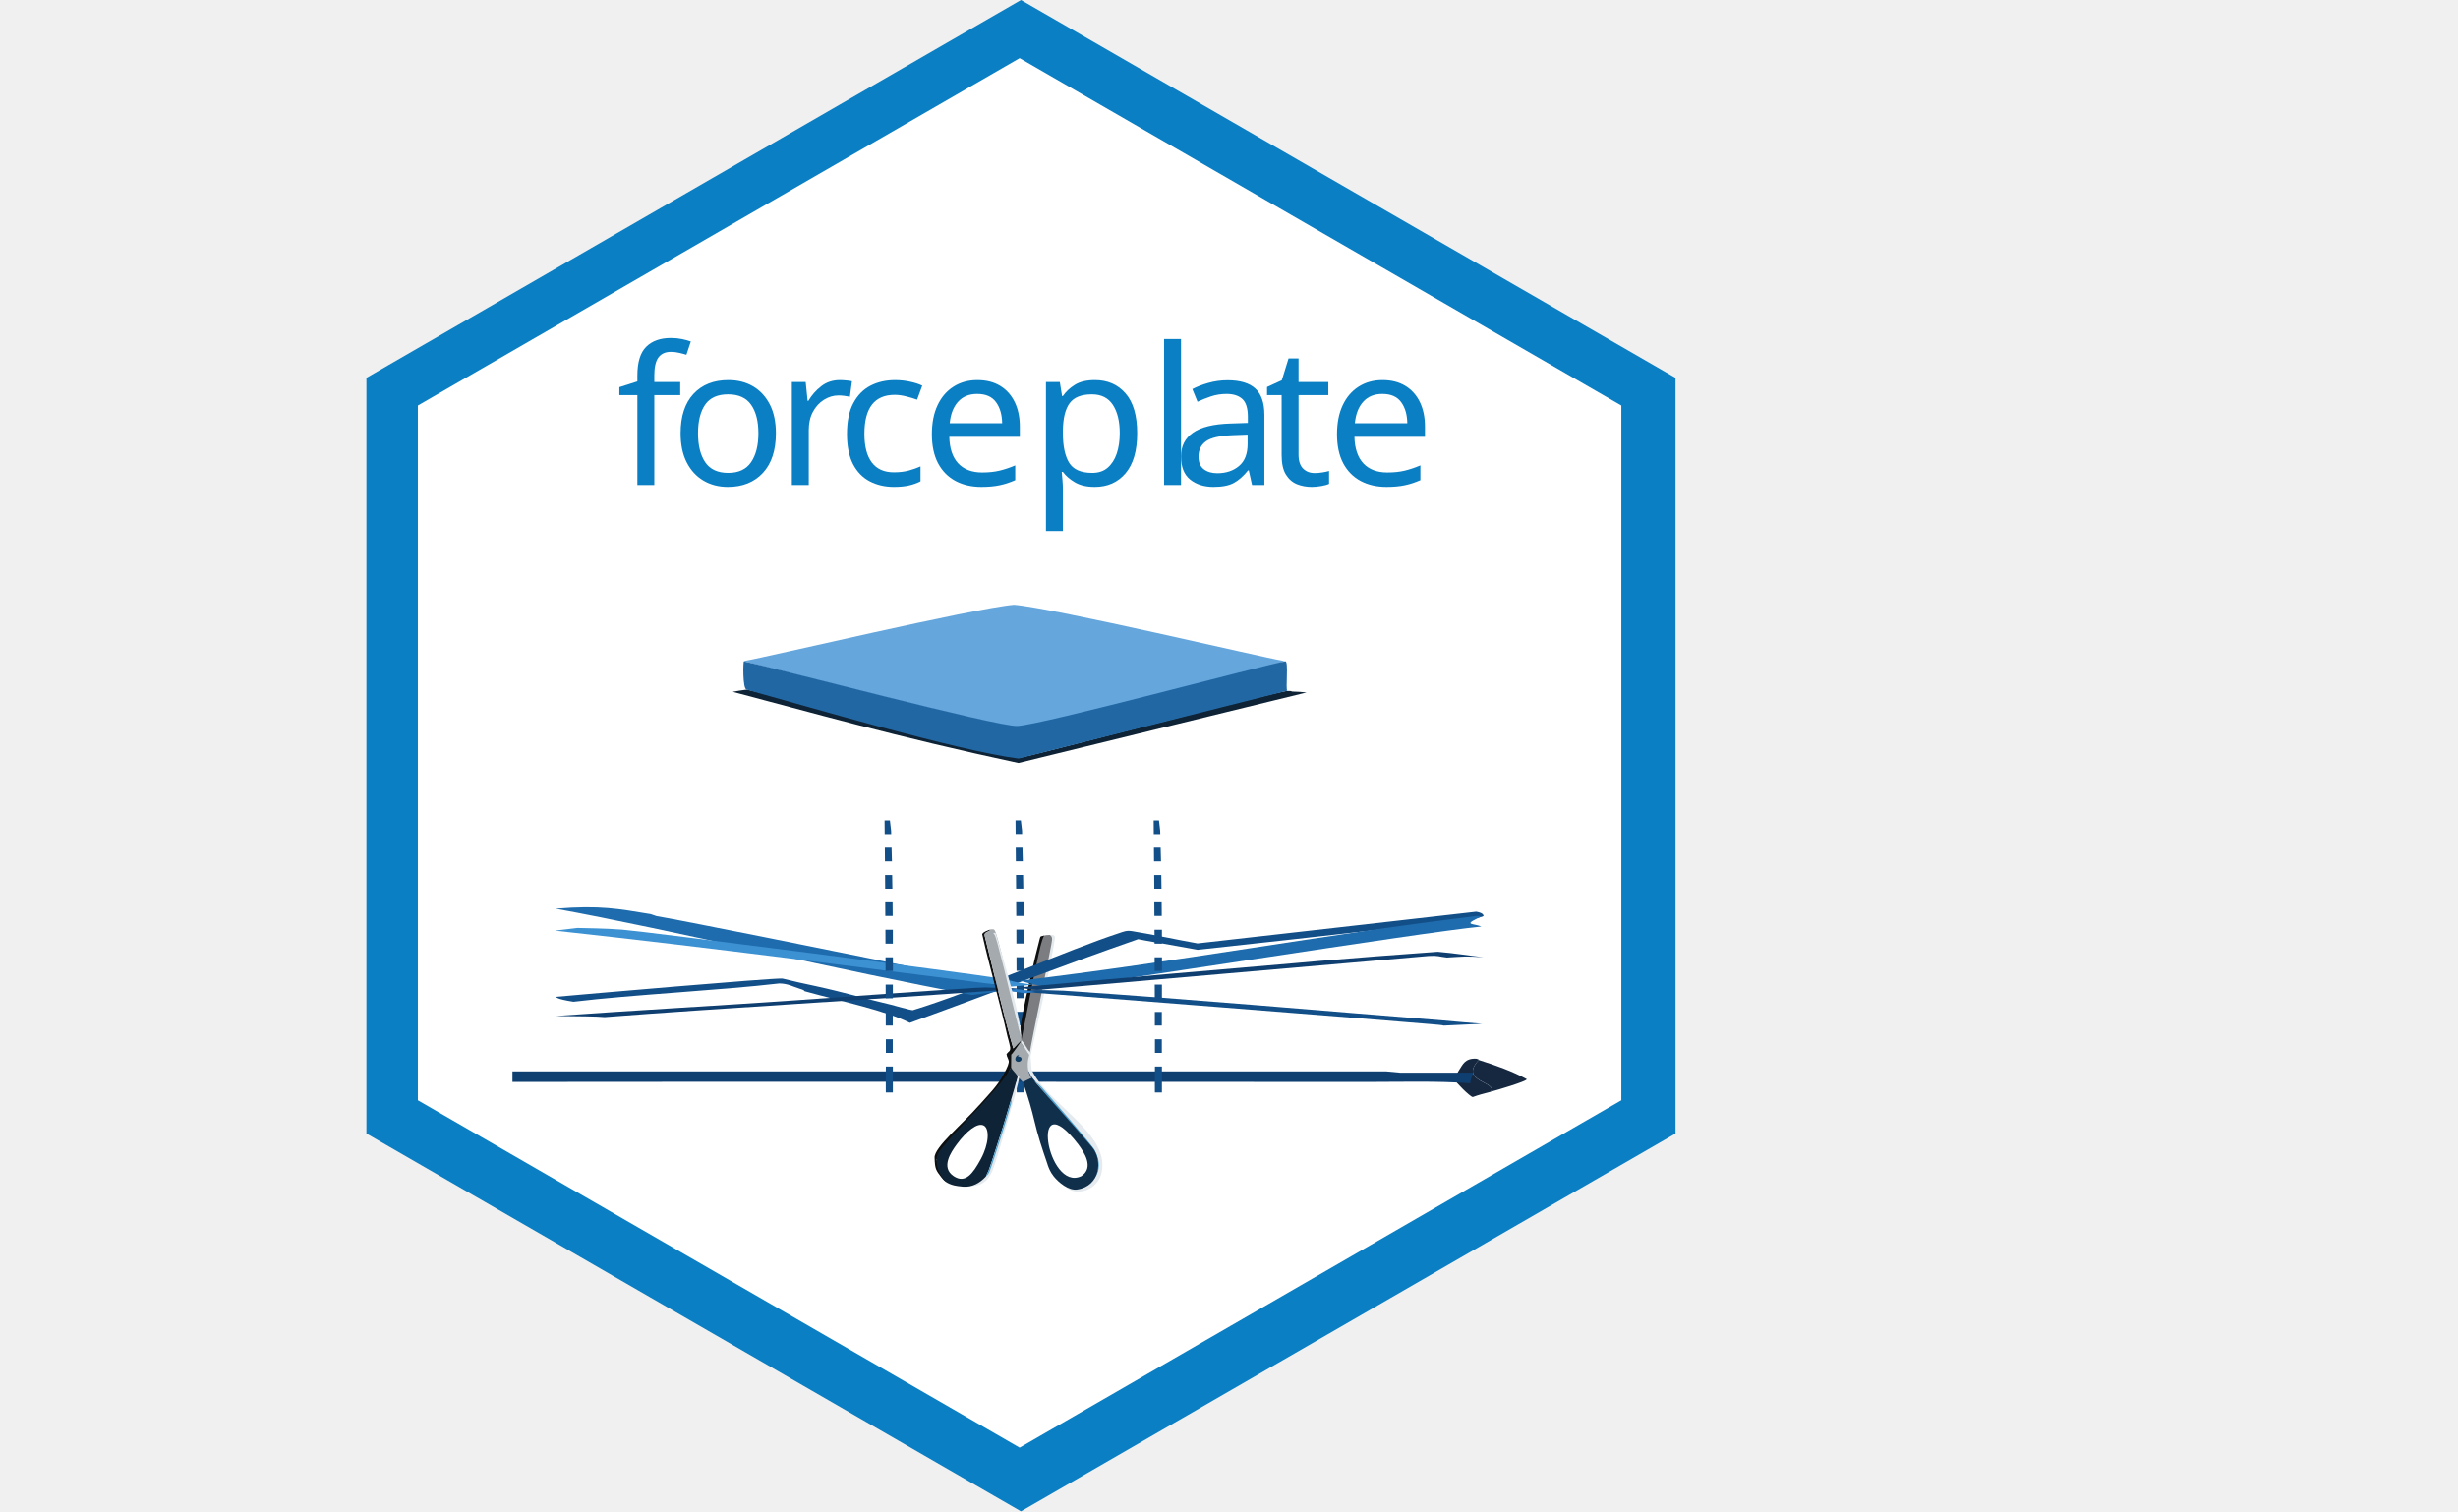
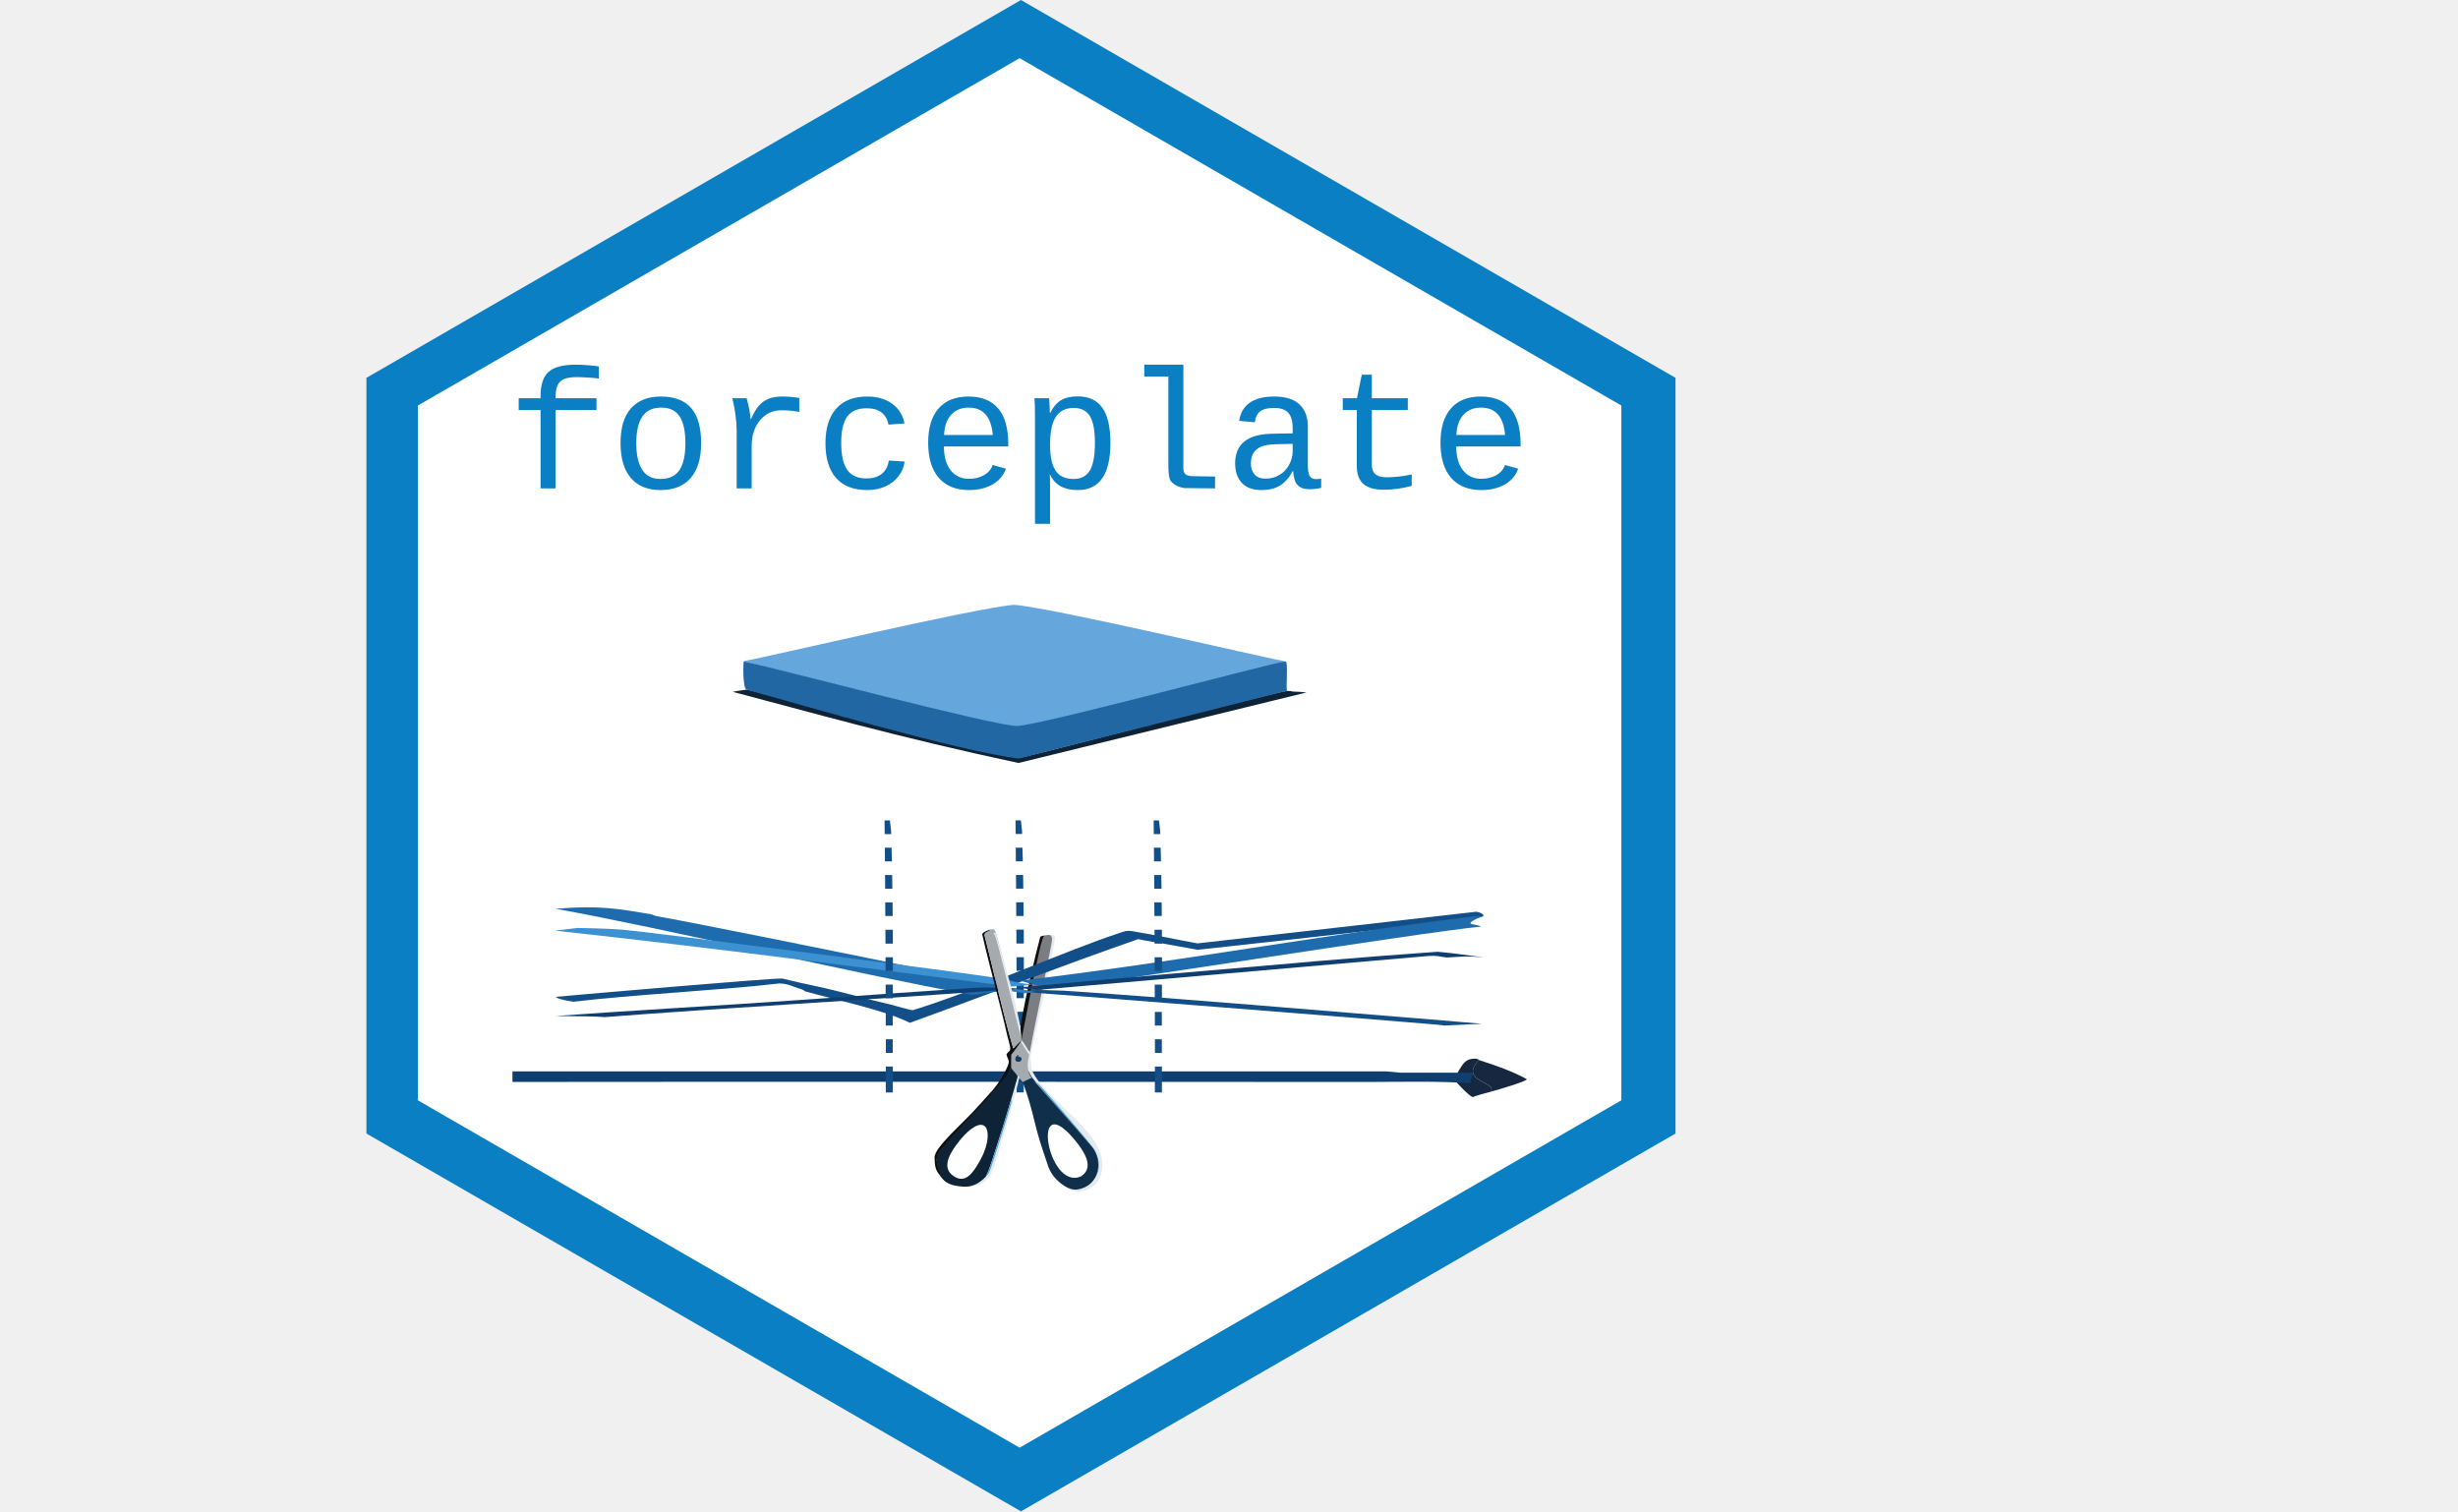
<svg xmlns="http://www.w3.org/2000/svg" id="Layer_1" data-name="Layer 1" viewBox="0 0 460.66 283.28">
  <defs>
    <style>
      .cls-1 {
-         letter-spacing: 0em;
+         fill: #0e0f10;
+       }
+ 
+       .cls-1, .cls-2, .cls-3, .cls-4, .cls-5, .cls-6, .cls-7, .cls-8, .cls-9, .cls-10, .cls-11, .cls-12, .cls-13, .cls-14, .cls-15, .cls-16, .cls-17, .cls-18 {
+         stroke-width: 0px;
      }

      .cls-2 {
-         fill: #0e0f10;
-       }
- 
-       .cls-2, .cls-3, .cls-4, .cls-5, .cls-6, .cls-7, .cls-8, .cls-9, .cls-10, .cls-11, .cls-12, .cls-13, .cls-14, .cls-15, .cls-16, .cls-17, .cls-18, .cls-19 {
-         stroke-width: 0px;
+         fill: #152840;
      }

      .cls-3 {
-         fill: #152840;
+         fill: #2c7fc8;
      }

      .cls-4 {
-         fill: #2c7fc8;
+         fill: #7c7d81;
+       }
+ 
+       .cls-19 {
+         font-family: LiberationMono-Regular, 'Liberation Mono';
+         font-size: 32px;
+       }
+ 
+       .cls-19, .cls-18 {
+         fill: #0a7fc4;
      }

      .cls-5 {
-         fill: #7c7d81;
+         fill: #e4eaee;
      }

      .cls-6 {
-         fill: #e4eaee;
+         fill: #3c91d3;
      }

      .cls-7 {
-         fill: #3c91d3;
-       }
- 
-       .cls-20 {
-         letter-spacing: 0em;
-       }
- 
-       .cls-21 {
-         letter-spacing: -.01em;
+         fill: #52a3d0;
      }

      .cls-8 {
-         fill: #52a3d0;
+         fill: #fff;
      }

      .cls-9 {
-         fill: #fff;
+         fill: #102f4b;
      }

      .cls-10 {
-         fill: #102f4b;
+         fill: #a5aaae;
      }

      .cls-11 {
-         fill: #a5aaae;
+         fill: #65a6dd;
      }

      .cls-12 {
-         fill: #65a6dd;
-       }
- 
-       .cls-22 {
-         letter-spacing: 0em;
+         fill: #1e6cad;
      }

      .cls-13 {
-         fill: #1e6cad;
+         fill: #103d63;
      }

      .cls-14 {
-         fill: #103d63;
-       }
- 
-       .cls-23 {
-         font-family: MyriadPro-Regular, 'Myriad Pro';
-         font-size: 36px;
-       }
- 
-       .cls-23, .cls-19 {
-         fill: #0a7fc4;
+         fill: #0f3f71;
      }

      .cls-15 {
-         fill: #0f3f71;
+         fill: #2167a4;
      }

      .cls-16 {
-         fill: #2167a4;
+         fill: #0e2335;
      }

      .cls-17 {
-         fill: #0e2335;
-       }
- 
-       .cls-18 {
        fill: #124f88;
      }
    </style>
  </defs>
-   <polygon id="Polygon_Blau" data-name="Polygon Blau" class="cls-19" points="314.01 70.82 191.34 0 68.67 70.82 68.67 212.46 191.34 283.28 314.01 212.46 314.01 70.82" />
-   <polygon id="Polygon_Weiß" data-name="Polygon Weiß" class="cls-9" points="303.86 76.01 191.09 10.9 78.31 76.01 78.31 206.23 191.09 271.34 303.86 206.23 303.86 76.01" />
+   <polygon id="Polygon_Blau" data-name="Polygon Blau" class="cls-18" points="314.01 70.82 191.34 0 68.67 70.82 68.67 212.46 191.34 283.28 314.01 212.46 314.01 70.82" />
+   <polygon id="Polygon_Weiß" data-name="Polygon Weiß" class="cls-8" points="303.86 76.01 191.09 10.9 78.31 76.01 78.31 206.23 191.09 271.34 303.86 206.23 303.86 76.01" />
  <g id="Forceplate_Icon" data-name="Forceplate Icon">
    <g>
-       <path class="cls-17" d="M190.87,143.01c-23.01-4.92-39.22-9.58-53.58-13.35.13.03.15-.07,2.62-.4.6-.08,49.58,12.78,51.04,12.78,1.21,0,48.17-12.48,50.31-12.53,1.05-.02.64.1.98.11.91.03,1.79.06,2.62.17" />
-       <path class="cls-12" d="M240.89,123.96c-3.67,1.13-46.43,12.27-50.32,12.27s-51.07-12.31-51.15-12.27c.18-.1.19-.12.56-.17,2.43-.33,42.83-9.87,50.07-10.43,7.33.58,47.38,10.05,50.07,10.43.42.06.54.24.77.17Z" />
-       <path class="cls-16" d="M190.9,142.18c-11.32-1.41-40.62-10.06-50.99-12.92-.76-.19-.64-5.33-.49-5.3,5.57,1.17,47.4,12.23,51.19,12.11,4.43-.14,46.25-11.45,50.28-12.11.64-.1,0,5.37.37,5.5" />
+       <path class="cls-16" d="M190.87,143.01c-23.01-4.92-39.22-9.58-53.58-13.35.13.03.15-.07,2.62-.4.6-.08,49.58,12.78,51.04,12.78,1.21,0,48.17-12.48,50.31-12.53,1.05-.02.64.1.98.11.91.03,1.79.06,2.62.17" />
+       <path class="cls-11" d="M240.89,123.96c-3.67,1.13-46.43,12.27-50.32,12.27s-51.07-12.31-51.15-12.27c.18-.1.19-.12.56-.17,2.43-.33,42.83-9.87,50.07-10.43,7.33.58,47.38,10.05,50.07,10.43.42.06.54.24.77.17Z" />
+       <path class="cls-15" d="M190.9,142.18c-11.32-1.41-40.62-10.06-50.99-12.92-.76-.19-.64-5.33-.49-5.3,5.57,1.17,47.4,12.23,51.19,12.11,4.43-.14,46.25-11.45,50.28-12.11.64-.1,0,5.37.37,5.5" />
    </g>
  </g>
-   <text id="forceplate_Text" data-name="forceplate Text" class="cls-23" transform="translate(115.53 90.9)">
-     <tspan class="cls-21" x="0" y="0">f</tspan>
-     <tspan x="10.04" y="0">o</tspan>
-     <tspan class="cls-1" x="29.81" y="0">r</tspan>
-     <tspan class="cls-20" x="41.22" y="0">c</tspan>
-     <tspan x="57.13" y="0">epl</tspan>
-     <tspan class="cls-22" x="104.15" y="0">a</tspan>
-     <tspan class="cls-20" x="121.35" y="0">t</tspan>
-     <tspan x="133.06" y="0">e</tspan>
+   <text id="forceplate_Text" data-name="forceplate Text" class="cls-19" transform="translate(95.06 91.54)">
+     <tspan x="0" y="0">forceplate</tspan>
  </text>
  <g id="Line">
-     <path class="cls-18" d="M191.84,171.68c0-.85-.01-1.7-.02-2.56h-1.38c0,.85.01,1.7.02,2.56h1.38Z" />
-     <path class="cls-18" d="M191.78,166.56c-.01-.85-.03-1.7-.04-2.56h-1.33c0,.84.01,1.69.02,2.56h1.36Z" />
-     <path class="cls-18" d="M191.69,161.44c-.02-.85-.04-1.71-.07-2.56h-1.26c0,.82.01,1.67.02,2.56h1.3Z" />
-     <path class="cls-18" d="M190.56,194.77c0,.94,0,1.8,0,2.56h1.29c0-.85,0-1.7,0-2.56h-1.3Z" />
-     <path class="cls-18" d="M191.56,156.32c0-.22-.01-.44-.02-.66-.08-.79-.15-1.4-.22-1.9h-1c0,.77.02,1.63.02,2.56h1.21Z" />
-     <path class="cls-18" d="M190.54,189.65c0,.89,0,1.74,0,2.56h1.31c0-.85,0-1.71,0-2.56h-1.32Z" />
-     <path class="cls-18" d="M191.88,179.41h-1.38c0,.86,0,1.72.01,2.56h1.37c0-.85,0-1.7,0-2.56Z" />
-     <path class="cls-18" d="M190.55,199.89c0,.61,0,1.03-.01,1.23-.02.62,0,3.39,0,3.64h1.32c0-1.61,0-3.24,0-4.87h-1.29Z" />
-     <path class="cls-18" d="M191.87,176.85c0-.87,0-1.74,0-2.61h-1.39c0,.87,0,1.74.01,2.61h1.39Z" />
-     <path class="cls-18" d="M190.52,184.53c0,.87,0,1.73.01,2.56h1.34c0-.85,0-1.71,0-2.56h-1.35Z" />
+     <path class="cls-17" d="M191.84,171.68c0-.85-.01-1.7-.02-2.56h-1.38c0,.85.01,1.7.02,2.56h1.38Z" />
+     <path class="cls-17" d="M191.78,166.56c-.01-.85-.03-1.7-.04-2.56h-1.33c0,.84.01,1.69.02,2.56h1.36Z" />
+     <path class="cls-17" d="M191.69,161.44c-.02-.85-.04-1.71-.07-2.56h-1.26c0,.82.01,1.67.02,2.56h1.3Z" />
+     <path class="cls-17" d="M190.56,194.77c0,.94,0,1.8,0,2.56h1.29c0-.85,0-1.7,0-2.56h-1.3Z" />
+     <path class="cls-17" d="M191.56,156.32c0-.22-.01-.44-.02-.66-.08-.79-.15-1.4-.22-1.9h-1c0,.77.02,1.63.02,2.56h1.21Z" />
+     <path class="cls-17" d="M190.54,189.65c0,.89,0,1.74,0,2.56h1.31c0-.85,0-1.71,0-2.56h-1.32Z" />
+     <path class="cls-17" d="M191.88,179.41h-1.38c0,.86,0,1.72.01,2.56h1.37c0-.85,0-1.7,0-2.56Z" />
+     <path class="cls-17" d="M190.55,199.89c0,.61,0,1.03-.01,1.23-.02.62,0,3.39,0,3.64h1.32c0-1.61,0-3.24,0-4.87h-1.29Z" />
+     <path class="cls-17" d="M191.87,176.85c0-.87,0-1.74,0-2.61h-1.39c0,.87,0,1.74.01,2.61h1.39Z" />
+     <path class="cls-17" d="M190.52,184.53c0,.87,0,1.73.01,2.56h1.34c0-.85,0-1.71,0-2.56h-1.35Z" />
  </g>
  <g id="scissors_back" data-name="scissors back">
-     <path class="cls-5" d="M191.13,195.53c1.11-5.5,2.08-11.04,3.31-16.51.25-1.12.57-2.69,1.05-3.62.37-.12.99-.18,1.39-.17.36.21.44.43.44.83,0,1.11-3.88,18.84-4.27,21.87-.71-.55-1.11-1.99-1.92-2.4Z" />
-     <path class="cls-2" d="M190.97,195.57c.03-.26-.04-.58,0-.83.05-.36.04-.77.09-1.13.53-3.79,1.7-9.01,2.61-12.81.26-1.08.48-2.16.78-3.22.16-.57.29-1.17.44-1.74.03-.1.08-.31.22-.35.26-.08.38-.08.57-.13-.48.92-.79,2.45-1.05,3.58-1.23,5.47-2.2,11.02-3.31,16.51" />
-     <path class="cls-6" d="M192.9,197.93c.39-3.03,4.26-20.76,4.27-21.87,0-.4-.08-.62-.44-.83.38,0,.72-.11.96.31.13.37-.66,4.02-.78,4.75-.78,4.49-2.89,13.17-3.77,17.64" />
+     <path class="cls-4" d="M191.13,195.53c1.11-5.5,2.08-11.04,3.31-16.51.25-1.12.57-2.69,1.05-3.62.37-.12.99-.18,1.39-.17.36.21.44.43.44.83,0,1.11-3.88,18.84-4.27,21.87-.71-.55-1.11-1.99-1.92-2.4Z" />
+     <path class="cls-1" d="M190.97,195.57c.03-.26-.04-.58,0-.83.05-.36.04-.77.09-1.13.53-3.79,1.7-9.01,2.61-12.81.26-1.08.48-2.16.78-3.22.16-.57.29-1.17.44-1.74.03-.1.08-.31.22-.35.26-.08.38-.08.57-.13-.48.92-.79,2.45-1.05,3.58-1.23,5.47-2.2,11.02-3.31,16.51" />
+     <path class="cls-5" d="M192.9,197.93c.39-3.03,4.26-20.76,4.27-21.87,0-.4-.08-.62-.44-.83.38,0,.72-.11.96.31.13.37-.66,4.02-.78,4.75-.78,4.49-2.89,13.17-3.77,17.64" />
  </g>
  <g id="Graph">
    <g>
      <g>
-         <path class="cls-3" d="M279.39,204.62c1.36-1.9-6.08-1.82-2.25-5.94,3.21,1.01,6.36,2.14,9,3.59.02.41-5.75,2.1-6.75,2.35Z" />
-         <path class="cls-3" d="M276.69,198.44c.62.16.42.24.45.25-3.83,4.12,3.61,4.04,2.25,5.94-1.14.29-2.33.6-3.37.99-.53-.04-3.27-2.85-3.37-3.22-.09-.32.62-1.56.9-1.98.55-.81,1-2.11,3.15-1.98Z" />
+         <path class="cls-2" d="M279.39,204.62c1.36-1.9-6.08-1.82-2.25-5.94,3.21,1.01,6.36,2.14,9,3.59.02.41-5.75,2.1-6.75,2.35Z" />
+         <path class="cls-2" d="M276.69,198.44c.62.16.42.24.45.25-3.83,4.12,3.61,4.04,2.25,5.94-1.14.29-2.33.6-3.37.99-.53-.04-3.27-2.85-3.37-3.22-.09-.32.62-1.56.9-1.98.55-.81,1-2.11,3.15-1.98Z" />
      </g>
-       <path class="cls-15" d="M262.46,201.06h13.65c-.18.42-.62,1.66-.56,1.98-6.26-.45-12.58-.25-18.86-.25-50.57-.01-110.08-.06-160.65,0v-1.98h163.75" />
-       <path class="cls-18" d="M278.05,171.68c-.26.31-2.81.65-3.89.79-.13.02-1.07.06-2.78.26-14.8,1.81-46.92,5.29-46.92,5.29l-6.4-1.15s-3.04-.48-4.76-.84c-14.61,5.07-28.39,10.49-42.79,15.68-4.62-2.33-12.78-4.01-19.73-5.93-.08-.02.2-.16-1.11-.53-.9-.25-1.95-.9-3.61-.92-11.07,1.29-27.61,2.1-38.59,3.43-3.39-.53-3.15-.88-3.33-.92,5.1-.46,40.49-3.54,42.48-3.43,2.02.51,4.2.98,6.39,1.45,4.87,1.05,9.17,2.33,13.89,3.43.6.14,3.74,1.06,4.17,1.05,11.97-3.67,29.25-11.38,38.63-14.43.96-.31,1.42-.6,2.78-.33,4.21.69,7.88,1.51,11.95,2.24,17.4-1.98,34.89-3.93,52.24-5.93,1.51.27,1.28.74,1.39.79Z" />
-       <path class="cls-18" d="M199.12,185.67c26.36,1.78,47.89,3.73,71.39,5.6,2.37.19,5.11.47,7.26.62q-3.63.17-7.26.34c-.04-.1-1.48-.19-2.42-.28-4.17-.4-74.14-5.92-78.64-6.21,4.4-.15,4.61-.26,9.68-.06Z" />
-       <path class="cls-13" d="M276.78,171.7c1.33,0,.56.22,0,.49-2.5,1.23-.52.88.85,1.48-11.42,1.08-74.5,11.22-78.86,11.38-3,.11-5.52-.62-7.63-1.24,29.38-3.48,56.41-8.58,85.65-12.12Z" />
-       <path class="cls-15" d="M278.04,179.41c-3.6-.23-3.75-.11-6.87.06-1.56-.16-1.6-.41-3.43-.29q-36.69,3.18-73.38,6.37c-3.08-.24-2.82-.49-3-.51,1.27-.09,2.31-.22,3.43-.32,15.45-1.43,31.92-2.84,48.06-4.22,1.48-.13,2.87-.26,4.29-.38,6.96-.6,14.66-1.18,22.31-1.73,3.42.3,5.65.7,8.58,1.02Z" />
-       <path class="cls-4" d="M194.02,185.9c-2.06,0,.19.09,0,.13-.15.03-1.66,0-1.8.15-6.18-.86-11.84-1.72-18.44-2.57.87-.02,2.94-.08,3.15-.14,2.85.28,13.08,1.88,17.09,2.43Z" />
-       <path class="cls-13" d="M121.87,171.32c.15.02,1.01.37,1.18.4,3.18.55,6.42,1.21,9.46,1.8,6.8,1.3,54,10.78,55.59,11.47,1.55.67-1.42.87-5.91,1.5-23.91-4.37-56.63-12.27-78.06-16.16,8.36-.69,11.78.03,17.74,1Z" />
-       <path class="cls-7" d="M187.46,183.4c2.12.37,2.72.82,6.32,1.15-1.38.12-2.65.25-4.21.36-27.48-3.45-54.97-7.15-85.57-10.48,1.36-.17,2.95-.33,4.21-.5,1.09.04,5.16.06,8.43.32,4.8.39,65.65,8.25,70.82,9.15Z" />
-       <path class="cls-15" d="M191.92,185.28c-1.57.13-3.56.24-5.27.37-22.64,1.66-51.56,3.31-73.32,4.99-1.77-.16-4.54-.15-9.21-.21,13.57-.99,31.76-2.01,45.67-2.99,10.82-.77,21.13-1.54,32.91-2.28l1.97-.08c1.83.07,5.16.17,7.24.21Z" />
+       <path class="cls-14" d="M262.46,201.06h13.65c-.18.42-.62,1.66-.56,1.98-6.26-.45-12.58-.25-18.86-.25-50.57-.01-110.08-.06-160.65,0v-1.98h163.75" />
+       <path class="cls-17" d="M278.05,171.68c-.26.31-2.81.65-3.89.79-.13.02-1.07.06-2.78.26-14.8,1.81-46.92,5.29-46.92,5.29l-6.4-1.15s-3.04-.48-4.76-.84c-14.61,5.07-28.39,10.49-42.79,15.68-4.62-2.33-12.78-4.01-19.73-5.93-.08-.02.2-.16-1.11-.53-.9-.25-1.95-.9-3.61-.92-11.07,1.29-27.61,2.1-38.59,3.43-3.39-.53-3.15-.88-3.33-.92,5.1-.46,40.49-3.54,42.48-3.43,2.02.51,4.2.98,6.39,1.45,4.87,1.05,9.17,2.33,13.89,3.43.6.14,3.74,1.06,4.17,1.05,11.97-3.67,29.25-11.38,38.63-14.43.96-.31,1.42-.6,2.78-.33,4.21.69,7.88,1.51,11.95,2.24,17.4-1.98,34.89-3.93,52.24-5.93,1.51.27,1.28.74,1.39.79Z" />
+       <path class="cls-17" d="M199.12,185.67c26.36,1.78,47.89,3.73,71.39,5.6,2.37.19,5.11.47,7.26.62q-3.63.17-7.26.34c-.04-.1-1.48-.19-2.42-.28-4.17-.4-74.14-5.92-78.64-6.21,4.4-.15,4.61-.26,9.68-.06Z" />
+       <path class="cls-12" d="M276.78,171.7c1.33,0,.56.22,0,.49-2.5,1.23-.52.88.85,1.48-11.42,1.08-74.5,11.22-78.86,11.38-3,.11-5.52-.62-7.63-1.24,29.38-3.48,56.41-8.58,85.65-12.12Z" />
+       <path class="cls-14" d="M278.04,179.41c-3.6-.23-3.75-.11-6.87.06-1.56-.16-1.6-.41-3.43-.29q-36.69,3.18-73.38,6.37c-3.08-.24-2.82-.49-3-.51,1.27-.09,2.31-.22,3.43-.32,15.45-1.43,31.92-2.84,48.06-4.22,1.48-.13,2.87-.26,4.29-.38,6.96-.6,14.66-1.18,22.31-1.73,3.42.3,5.65.7,8.58,1.02Z" />
+       <path class="cls-3" d="M194.02,185.9c-2.06,0,.19.09,0,.13-.15.03-1.66,0-1.8.15-6.18-.86-11.84-1.72-18.44-2.57.87-.02,2.94-.08,3.15-.14,2.85.28,13.08,1.88,17.09,2.43Z" />
+       <path class="cls-12" d="M121.87,171.32c.15.02,1.01.37,1.18.4,3.18.55,6.42,1.21,9.46,1.8,6.8,1.3,54,10.78,55.59,11.47,1.55.67-1.42.87-5.91,1.5-23.91-4.37-56.63-12.27-78.06-16.16,8.36-.69,11.78.03,17.74,1Z" />
+       <path class="cls-6" d="M187.46,183.4c2.12.37,2.72.82,6.32,1.15-1.38.12-2.65.25-4.21.36-27.48-3.45-54.97-7.15-85.57-10.48,1.36-.17,2.95-.33,4.21-.5,1.09.04,5.16.06,8.43.32,4.8.39,65.65,8.25,70.82,9.15Z" />
+       <path class="cls-14" d="M191.92,185.28c-1.57.13-3.56.24-5.27.37-22.64,1.66-51.56,3.31-73.32,4.99-1.77-.16-4.54-.15-9.21-.21,13.57-.99,31.76-2.01,45.67-2.99,10.82-.77,21.13-1.54,32.91-2.28l1.97-.08c1.83.07,5.16.17,7.24.21Z" />
    </g>
    <g>
-       <path class="cls-18" d="M167.16,161.45c-.02-.85-.04-1.71-.07-2.56h-1.26c0,.82.01,1.67.02,2.56h1.3Z" />
-       <path class="cls-18" d="M167.24,166.57c-.01-.85-.03-1.7-.04-2.56h-1.33c0,.84.01,1.69.02,2.56h1.36Z" />
-       <path class="cls-18" d="M167.02,156.34c0-.22-.01-.44-.02-.66-.08-.79-.15-1.4-.22-1.9h-1c0,.77.02,1.63.02,2.56h1.21Z" />
-       <path class="cls-18" d="M167.3,171.69c0-.85-.01-1.7-.02-2.56h-1.38c0,.85.01,1.7.02,2.56h1.38Z" />
-       <path class="cls-18" d="M166.02,194.79c0,.94,0,1.8,0,2.56h1.29c0-.85,0-1.7,0-2.56h-1.3Z" />
-       <path class="cls-18" d="M165.98,184.55c0,.87,0,1.73.01,2.56h1.34c0-.85,0-1.71,0-2.56h-1.35Z" />
-       <path class="cls-18" d="M166.02,199.9c0,.61,0,1.03-.01,1.23-.02.62,0,3.39,0,3.64h1.32c0-1.61,0-3.24,0-4.87h-1.29Z" />
-       <path class="cls-18" d="M167.34,179.43h-1.38c0,.86,0,1.72.01,2.56h1.37c0-.85,0-1.7,0-2.56Z" />
-       <path class="cls-18" d="M167.33,176.87c0-.87,0-1.74,0-2.61h-1.39c0,.87,0,1.74.01,2.61h1.39Z" />
-       <path class="cls-18" d="M166,189.67c0,.89,0,1.74,0,2.56h1.31c0-.85,0-1.71,0-2.56h-1.32Z" />
+       <path class="cls-17" d="M167.16,161.45c-.02-.85-.04-1.71-.07-2.56h-1.26c0,.82.01,1.67.02,2.56h1.3Z" />
+       <path class="cls-17" d="M167.24,166.57c-.01-.85-.03-1.7-.04-2.56h-1.33c0,.84.01,1.69.02,2.56h1.36Z" />
+       <path class="cls-17" d="M167.02,156.34c0-.22-.01-.44-.02-.66-.08-.79-.15-1.4-.22-1.9h-1c0,.77.02,1.63.02,2.56h1.21Z" />
+       <path class="cls-17" d="M167.3,171.69c0-.85-.01-1.7-.02-2.56h-1.38c0,.85.01,1.7.02,2.56h1.38Z" />
+       <path class="cls-17" d="M166.02,194.79c0,.94,0,1.8,0,2.56h1.29c0-.85,0-1.7,0-2.56h-1.3Z" />
+       <path class="cls-17" d="M165.98,184.55c0,.87,0,1.73.01,2.56h1.34c0-.85,0-1.71,0-2.56h-1.35Z" />
+       <path class="cls-17" d="M166.02,199.9c0,.61,0,1.03-.01,1.23-.02.62,0,3.39,0,3.64h1.32c0-1.61,0-3.24,0-4.87h-1.29Z" />
+       <path class="cls-17" d="M167.34,179.43h-1.38c0,.86,0,1.72.01,2.56h1.37c0-.85,0-1.7,0-2.56Z" />
+       <path class="cls-17" d="M167.33,176.87c0-.87,0-1.74,0-2.61h-1.39c0,.87,0,1.74.01,2.61h1.39Z" />
+       <path class="cls-17" d="M166,189.67c0,.89,0,1.74,0,2.56h1.31c0-.85,0-1.71,0-2.56h-1.32Z" />
    </g>
    <g>
-       <path class="cls-18" d="M217.68,166.57c-.01-.85-.03-1.7-.04-2.56h-1.33c0,.84.01,1.69.02,2.56h1.36Z" />
-       <path class="cls-18" d="M217.59,161.45c-.02-.85-.04-1.71-.07-2.56h-1.26c0,.82.01,1.67.02,2.56h1.3Z" />
-       <path class="cls-18" d="M216.45,194.79c0,.94,0,1.8,0,2.56h1.29c0-.85,0-1.7,0-2.56h-1.3Z" />
-       <path class="cls-18" d="M217.45,156.34c0-.22-.01-.44-.02-.66-.08-.79-.15-1.4-.22-1.9h-1c0,.77.02,1.63.02,2.56h1.21Z" />
-       <path class="cls-18" d="M217.73,171.69c0-.85-.01-1.7-.02-2.56h-1.38c0,.85.01,1.7.02,2.56h1.38Z" />
-       <path class="cls-18" d="M216.45,199.9c0,.61,0,1.03-.01,1.23-.02.62,0,3.39,0,3.64h1.32c0-1.61,0-3.24,0-4.87h-1.29Z" />
-       <path class="cls-18" d="M217.77,179.43h-1.38c0,.86,0,1.72.01,2.56h1.37c0-.85,0-1.7,0-2.56Z" />
-       <path class="cls-18" d="M216.43,189.67c0,.89,0,1.74,0,2.56h1.31c0-.85,0-1.71,0-2.56h-1.32Z" />
-       <path class="cls-18" d="M217.76,176.87c0-.87,0-1.74,0-2.61h-1.39c0,.87,0,1.74.01,2.61h1.39Z" />
-       <path class="cls-18" d="M216.41,184.55c0,.87,0,1.73.01,2.56h1.34c0-.85,0-1.71,0-2.56h-1.35Z" />
+       <path class="cls-17" d="M217.68,166.57c-.01-.85-.03-1.7-.04-2.56h-1.33c0,.84.01,1.69.02,2.56h1.36Z" />
+       <path class="cls-17" d="M217.59,161.45c-.02-.85-.04-1.71-.07-2.56h-1.26c0,.82.01,1.67.02,2.56h1.3Z" />
+       <path class="cls-17" d="M216.45,194.79c0,.94,0,1.8,0,2.56h1.29c0-.85,0-1.7,0-2.56h-1.3Z" />
+       <path class="cls-17" d="M217.45,156.34c0-.22-.01-.44-.02-.66-.08-.79-.15-1.4-.22-1.9h-1c0,.77.02,1.63.02,2.56h1.21Z" />
+       <path class="cls-17" d="M217.73,171.69c0-.85-.01-1.7-.02-2.56h-1.38c0,.85.01,1.7.02,2.56h1.38Z" />
+       <path class="cls-17" d="M216.45,199.9c0,.61,0,1.03-.01,1.23-.02.62,0,3.39,0,3.64h1.32c0-1.61,0-3.24,0-4.87h-1.29Z" />
+       <path class="cls-17" d="M217.77,179.43h-1.38c0,.86,0,1.72.01,2.56h1.37c0-.85,0-1.7,0-2.56Z" />
+       <path class="cls-17" d="M216.43,189.67c0,.89,0,1.74,0,2.56h1.31c0-.85,0-1.71,0-2.56h-1.32Z" />
+       <path class="cls-17" d="M217.76,176.87c0-.87,0-1.74,0-2.61h-1.39c0,.87,0,1.74.01,2.61h1.39Z" />
+       <path class="cls-17" d="M216.41,184.55c0,.87,0,1.73.01,2.56h1.34c0-.85,0-1.71,0-2.56h-1.35Z" />
    </g>
  </g>
  <g id="scissors_front" data-name="scissors front">
    <g>
-       <path class="cls-6" d="M193.33,200.46c2.9,6.54,15.33,12.2,12.99,19.83-.97,2.91-4.87,4.06-6.71,2.05,4.17,2.18,8.04-3.06,5.58-6.75-.59-1.1-8.26-9.9-9.76-11.59-1.93-1.55-3.59-3.57-2.53-6.19l-1.74-2.66v-.35c.81.4,1.21,1.84,1.92,2.4" />
+       <path class="cls-5" d="M193.33,200.46c2.9,6.54,15.33,12.2,12.99,19.83-.97,2.91-4.87,4.06-6.71,2.05,4.17,2.18,8.04-3.06,5.58-6.75-.59-1.1-8.26-9.9-9.76-11.59-1.93-1.55-3.59-3.57-2.53-6.19l-1.74-2.66v-.35c.81.4,1.21,1.84,1.92,2.4" />
      <g>
-         <path class="cls-11" d="M191.68,202.82c-.09-.15-1.9-1.93-2.35-2.57l-.52-2.53,2.35-2.57,1.74,2.66c-.45,1.26-.4,3.17.44,4.23l-1.66.78Z" />
-         <path class="cls-14" d="M191.42,198.33c.25.76-1.04.97-1.13.26-.05-.36.31-.96.7-.78-.63.34.3.11.44.52Z" />
+         <path class="cls-10" d="M191.68,202.82c-.09-.15-1.9-1.93-2.35-2.57l-.52-2.53,2.35-2.57,1.74,2.66c-.45,1.26-.4,3.17.44,4.23l-1.66.78Z" />
+         <path class="cls-13" d="M191.42,198.33c.25.76-1.04.97-1.13.26-.05-.36.31-.96.7-.78-.63.34.3.11.44.52Z" />
      </g>
      <g>
-         <path class="cls-8" d="M204.75,221.29c1.32-1.82,1.33-3.57.26-5.53-.57-1.06-7.41-8.73-8.98-10.59-.8-.94-1.55-1.93-2.35-2.88.47.54,1.23,1.12,1.74,1.7,1.5,1.69,9.17,10.49,9.76,11.59,1.06,1.96,1.15,4.06-.44,5.71Z" />
-         <path class="cls-10" d="M196.35,218.32c-1.19-3.49-1.78-5.24-2.53-8.38-.41-1.74-1.07-4.19-2.12-7.11l1.66-.78c4.27,4.99,6.87,7.71,11.28,12.92,2.12,2.51,1.54,7.34-2.75,7.98-1.61.24-3.47-1.28-4.41-2.46-.68-.85-.96-1.66-1.14-2.17Z" />
+         <path class="cls-7" d="M204.75,221.29c1.32-1.82,1.33-3.57.26-5.53-.57-1.06-7.41-8.73-8.98-10.59-.8-.94-1.55-1.93-2.35-2.88.47.54,1.23,1.12,1.74,1.7,1.5,1.69,9.17,10.49,9.76,11.59,1.06,1.96,1.15,4.06-.44,5.71Z" />
+         <path class="cls-9" d="M196.35,218.32c-1.19-3.49-1.78-5.24-2.53-8.38-.41-1.74-1.07-4.19-2.12-7.11l1.66-.78c4.27,4.99,6.87,7.71,11.28,12.92,2.12,2.51,1.54,7.34-2.75,7.98-1.61.24-3.47-1.28-4.41-2.46-.68-.85-.96-1.66-1.14-2.17Z" />
      </g>
    </g>
    <g>
-       <path class="cls-2" d="M189.49,200.15c-.05.02-.36.64-.43.8-.05.11-.19.24-.24.36-1.42,3.04-7.56,9.25-10.2,12.2-1.07,1.2-1.96,2.51-2.91,3.82.04.11-.27-.09-.23.02.74,1.32,4.48,5.18,3.08,4.6s-1.56-.52-2.13-1.27c-1.03-1.36-1.21-1.54-1.28-3.71-.07-1.96,5.41-6.45,8.26-9.73.05-.06.12-.11.17-.17,1.65-1.9,3.19-3.31,4.44-5.58,1.78-3.21.77-2.56.61-3.92.44-.6.73-.45.7-1.22,0-.04-.13-.52-.17-.78-.08-.44-.25-.87-.35-1.31-1.42-6.37-3.27-12.67-4.71-19.04-.21-.44,1.26-.94,1.57-1-.32.51-1.32.44-1.13,1.18,1.78,7.04,3.35,14.2,5.36,21.13.81-.81,1.03-1.37,1.53-1.53.16-.05-1.95,2.89-1.91,2.64" />
+       <path class="cls-1" d="M189.49,200.15c-.05.02-.36.64-.43.8-.05.11-.19.24-.24.36-1.42,3.04-7.56,9.25-10.2,12.2-1.07,1.2-1.96,2.51-2.91,3.82.04.11-.27-.09-.23.02.74,1.32,4.48,5.18,3.08,4.6s-1.56-.52-2.13-1.27c-1.03-1.36-1.21-1.54-1.28-3.71-.07-1.96,5.41-6.45,8.26-9.73.05-.06.12-.11.17-.17,1.65-1.9,3.19-3.31,4.44-5.58,1.78-3.21.77-2.56.61-3.92.44-.6.73-.45.7-1.22,0-.04-.13-.52-.17-.78-.08-.44-.25-.87-.35-1.31-1.42-6.37-3.27-12.67-4.71-19.04-.21-.44,1.26-.94,1.57-1-.32.51-1.32.44-1.13,1.18,1.78,7.04,3.35,14.2,5.36,21.13.81-.81,1.03-1.37,1.53-1.53.16-.05-1.95,2.89-1.91,2.64" />
      <g>
-         <path class="cls-11" d="M185.69,174.2c.27-.06.29-.01.52,0,.33-.02.72,1.61.96,2.48,1.55,5.77,2.64,11.61,4.17,17.39-.04.25.13.64.1.91l-1.53,1.53c-2.01-6.93-3.58-14.1-5.36-21.13-.18-.74.82-.67,1.13-1.18Z" />
-         <path class="cls-6" d="M191.45,194.8c-1.53-5.77-2.81-11.62-4.36-17.39-.24-.88-.63-2.5-.96-2.48.03,0,.23-.26.52.04,1.4,4.91,3.51,11.92,4.44,16.78.13.69.21,1.43.26,2.14" />
+         <path class="cls-10" d="M185.69,174.2c.27-.06.29-.01.52,0,.33-.02.72,1.61.96,2.48,1.55,5.77,2.64,11.61,4.17,17.39-.04.25.13.64.1.91l-1.53,1.53c-2.01-6.93-3.58-14.1-5.36-21.13-.18-.74.82-.67,1.13-1.18Z" />
+         <path class="cls-5" d="M191.45,194.8c-1.53-5.77-2.81-11.62-4.36-17.39-.24-.88-.63-2.5-.96-2.48.03,0,.23-.26.52.04,1.4,4.91,3.51,11.92,4.44,16.78.13.69.21,1.43.26,2.14" />
      </g>
      <g>
-         <path class="cls-6" d="M183.06,222.19c-.66.15-1.34.2-2.01.18-.07-.05-.4-.18-.42-.18,1.67.03,2.99-.42,4.11-1.64.26-.28.38-.27.65-.77.34-.64,3.78-11.5,4.11-12.84.05-.2.18-.77,0-.86.43-1.45.92-2.88,1.21-4.37,0,.02.26-.04.28.05v.27c.01.9-4.34,15.91-4.95,17.3-.62,1.42-1.38,2.5-2.99,2.87Z" />
+         <path class="cls-5" d="M183.06,222.19c-.66.15-1.34.2-2.01.18-.07-.05-.4-.18-.42-.18,1.67.03,2.99-.42,4.11-1.64.26-.28.38-.27.65-.77.34-.64,3.78-11.5,4.11-12.84.05-.2.18-.77,0-.86.43-1.45.92-2.88,1.21-4.37,0,.02.26-.04.28.05v.27c.01.9-4.34,15.91-4.95,17.3-.62,1.42-1.38,2.5-2.99,2.87Z" />
        <g>
-           <path class="cls-17" d="M178.54,212.81c2.82-3.08,9.41-9.57,10.93-12.75.35.7.81.9,1.21,1.64-.3,1.49-.75,2.93-1.18,4.38-.95,3.22-1.59,5.3-1.59,5.3l-1.62,5.02-.27.85-.73,2.13s-.38.82-.52,1.14c-1.12,1.22-2.58,2.03-4.25,1.9-1.45-.12-2.04-.29-2.61-.54s-.85-.51-.94-.61c-.35-.36-.91-1.5-1.02-1.72-.27-.57-.49-1.68-.45-2.32.04-.71.6-1.55.6-1.55" />
-           <path class="cls-8" d="M184.74,220.55l.28-.64c.39-.61,1.16-3.22,1.49-4.19,1.08-3.18,2.03-6.43,2.99-9.65.18.09.05.66,0,.86-.33,1.34-3.76,12.19-4.11,12.84-.27.5-.39.49-.65.77Z" />
+           <path class="cls-16" d="M178.54,212.81c2.82-3.08,9.41-9.57,10.93-12.75.35.7.81.9,1.21,1.64-.3,1.49-.75,2.93-1.18,4.38-.95,3.22-1.59,5.3-1.59,5.3l-1.62,5.02-.27.85-.73,2.13s-.38.82-.52,1.14c-1.12,1.22-2.58,2.03-4.25,1.9-1.45-.12-2.04-.29-2.61-.54s-.85-.51-.94-.61c-.35-.36-.91-1.5-1.02-1.72-.27-.57-.49-1.68-.45-2.32.04-.71.6-1.55.6-1.55" />
+           <path class="cls-7" d="M184.74,220.55l.28-.64c.39-.61,1.16-3.22,1.49-4.19,1.08-3.18,2.03-6.43,2.99-9.65.18.09.05.66,0,.86-.33,1.34-3.76,12.19-4.11,12.84-.27.5-.39.49-.65.77Z" />
        </g>
      </g>
    </g>
  </g>
-   <path class="cls-9" d="M202.08,214.49c1.11,1.51,3.02,4.34.56,5.97-6.46,3.04-9.82-18-.56-5.97Z" />
-   <path class="cls-9" d="M179.3,214.49c-1.11,1.51-3.02,4.34-.56,5.97,2.19,1.45,3.61-.51,5.09-3.24s1.69-5.64.54-6.26-3.23,1.03-5.07,3.53Z" />
+   <path class="cls-8" d="M202.08,214.49c1.11,1.51,3.02,4.34.56,5.97-6.46,3.04-9.82-18-.56-5.97Z" />
+   <path class="cls-8" d="M179.3,214.49c-1.11,1.51-3.02,4.34-.56,5.97,2.19,1.45,3.61-.51,5.09-3.24s1.69-5.64.54-6.26-3.23,1.03-5.07,3.53Z" />
</svg>
